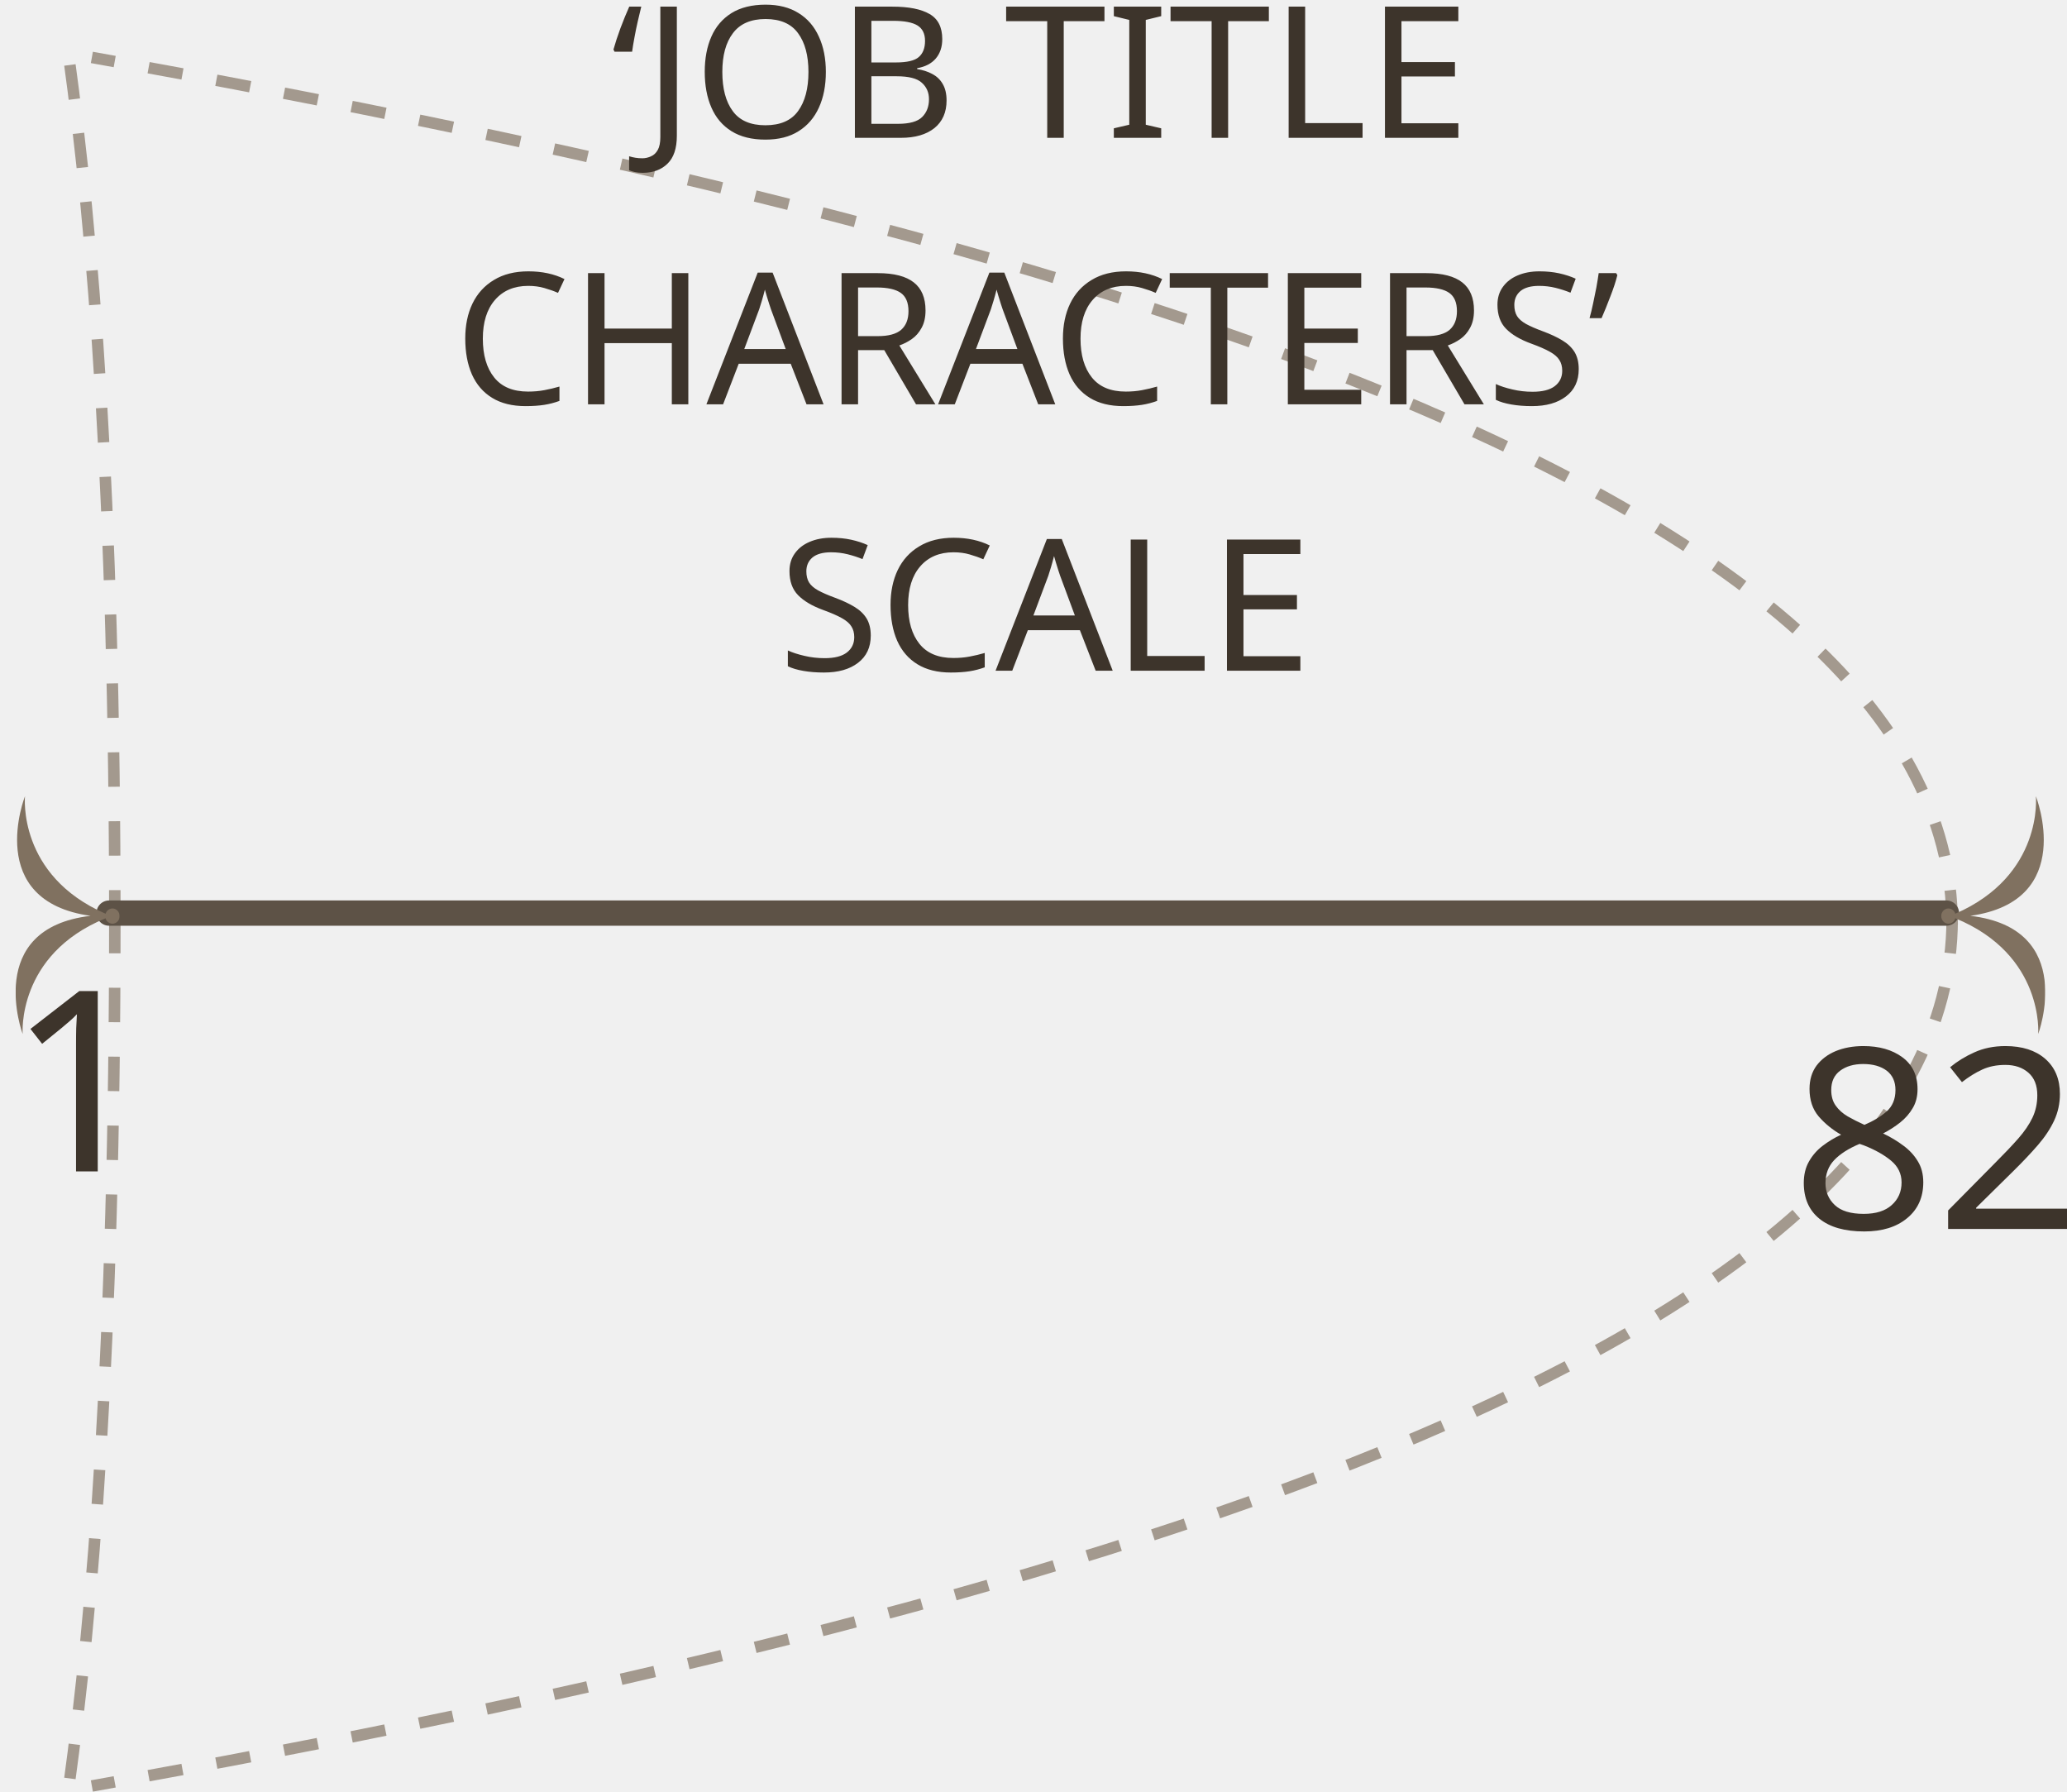
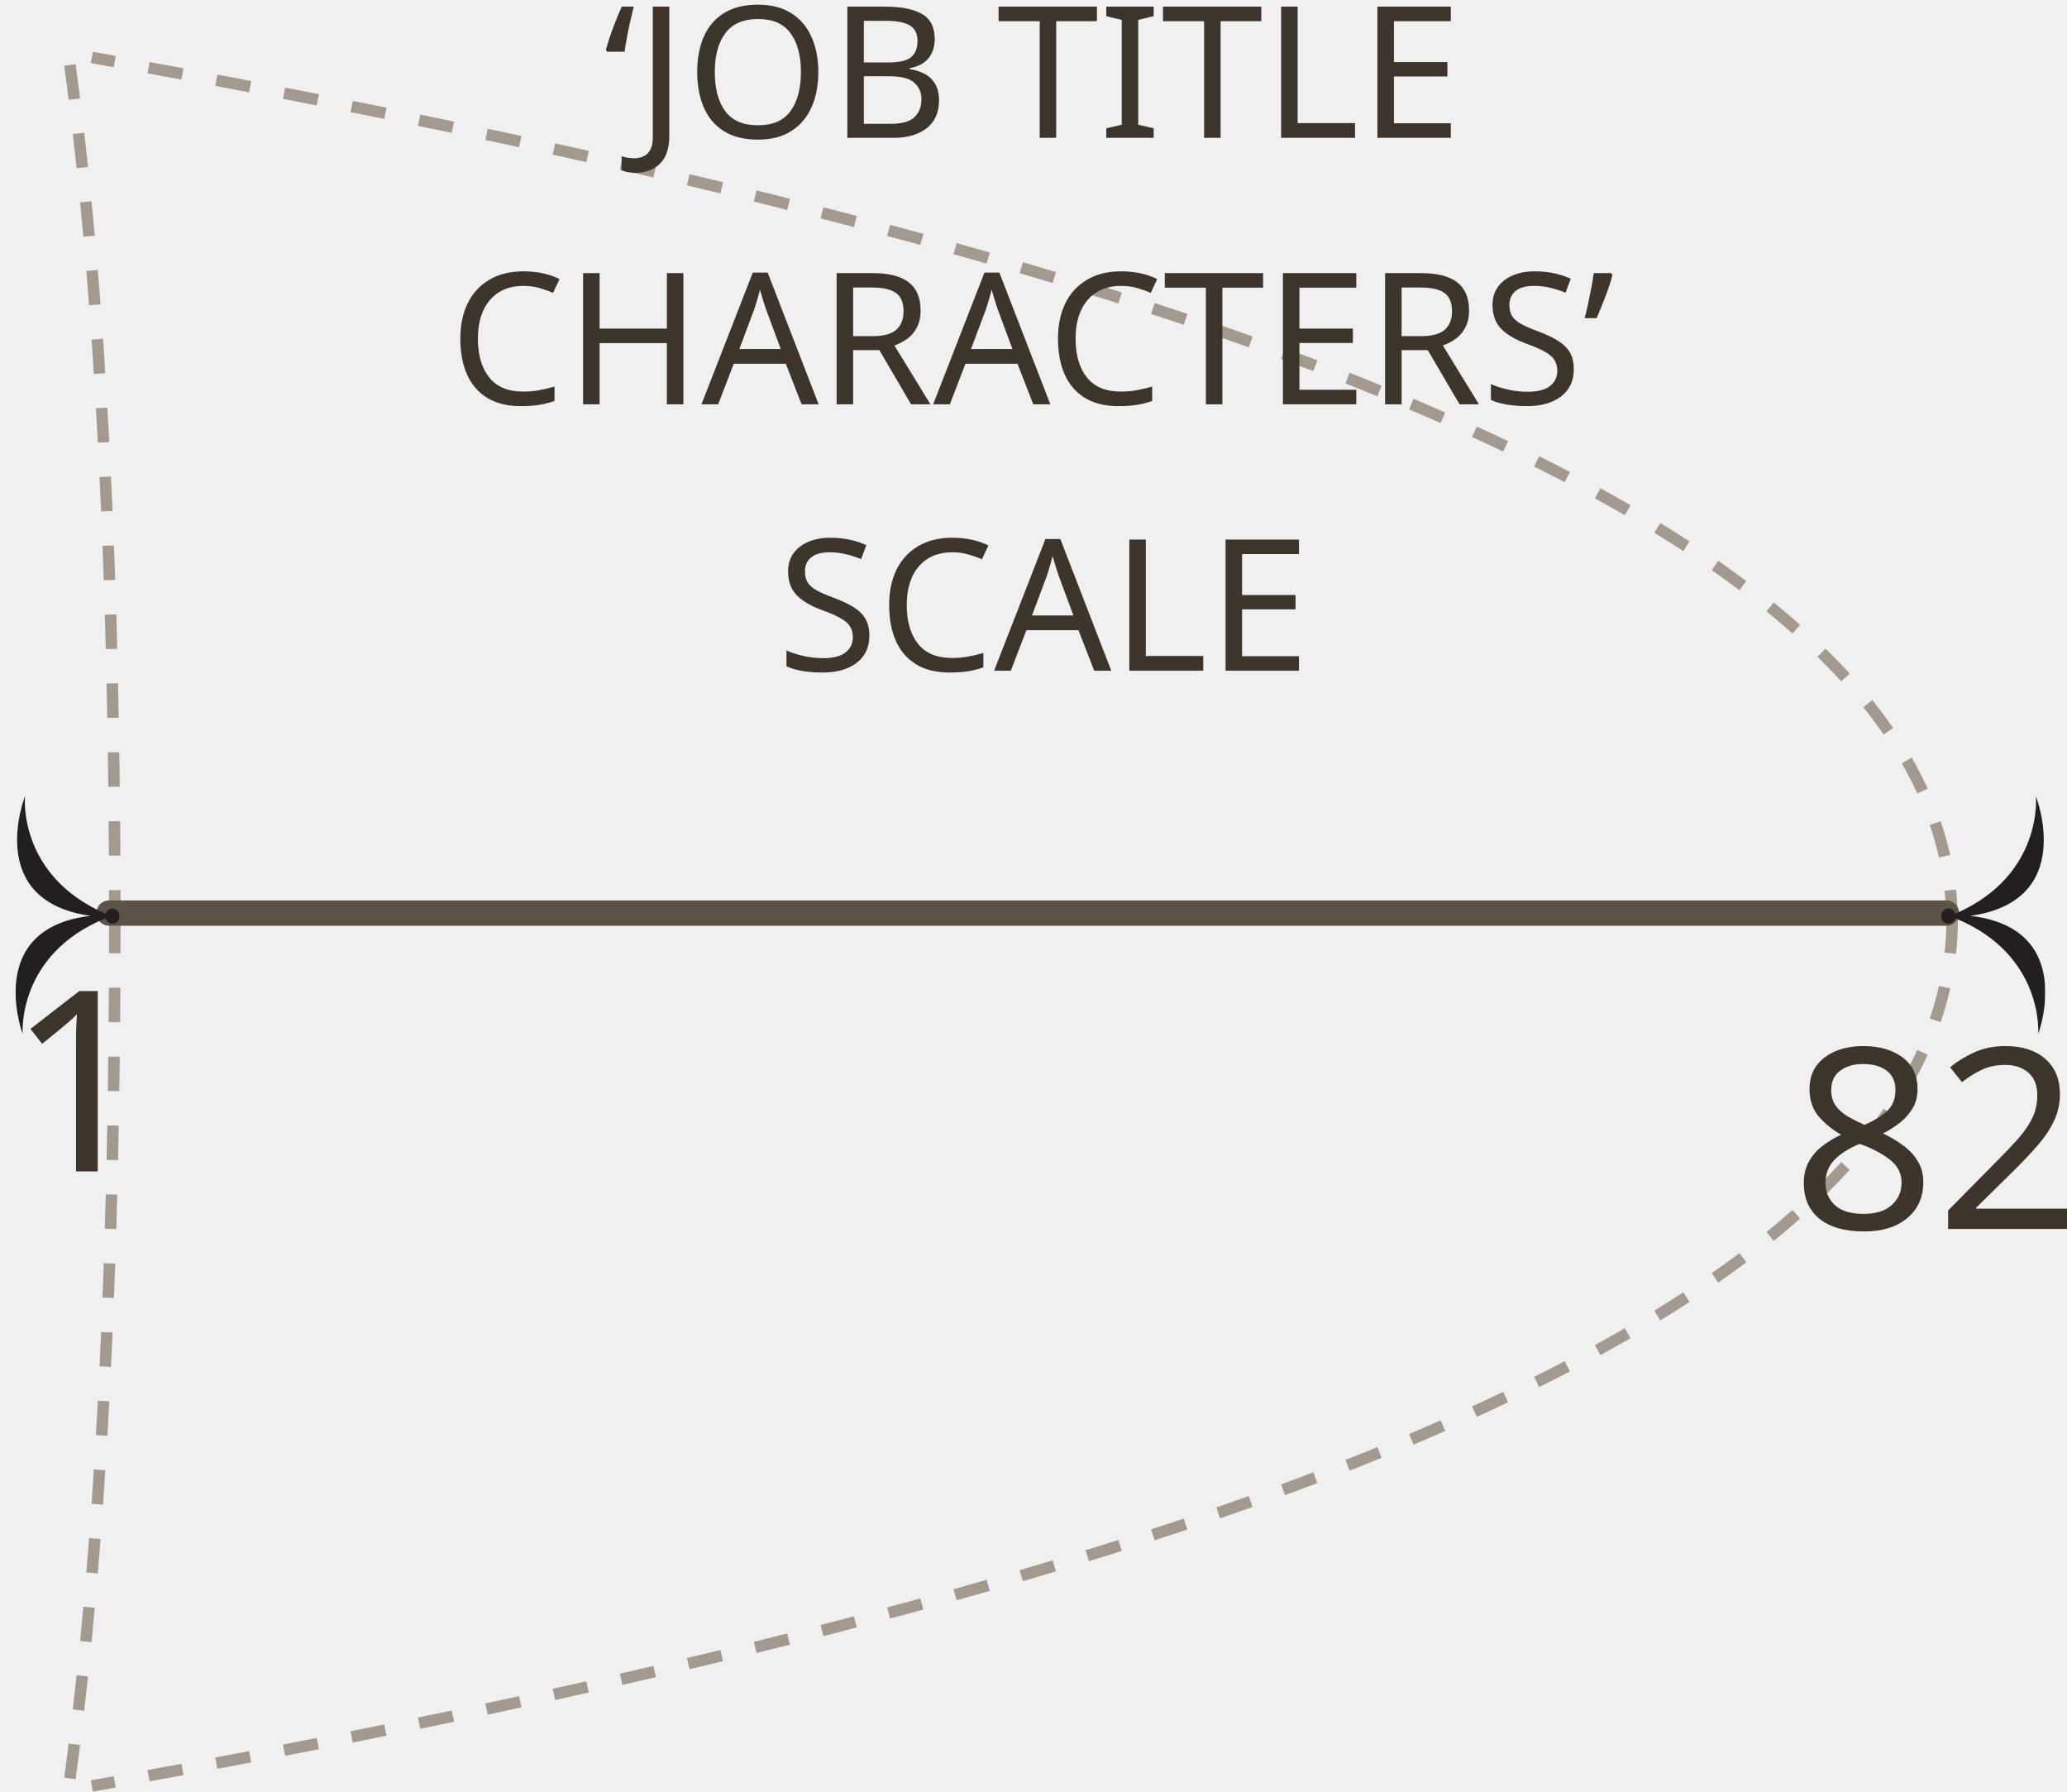
- <svg xmlns="http://www.w3.org/2000/svg" xmlns:xlink="http://www.w3.org/1999/xlink" width="180" height="156">
+ <svg xmlns="http://www.w3.org/2000/svg" xmlns:xlink="http://www.w3.org/1999/xlink" width="180" height="156" viewBox="0 0 180 156">
  <defs>
-     <path id="a" d="M.647.302h20.706v9.059H.647z" />
-     <path id="c" d="M.647.302h20.706v9.059H.647z" />
+     <polygon id="scale_char-a" points=".647 .302 21.353 .302 21.353 9.361 .647 9.361" />
+     <polygon id="scale_char-c" points=".647 .302 21.353 .302 21.353 9.361 .647 9.361" />
  </defs>
  <g fill="none" fill-rule="evenodd">
-     <g stroke="#807160" stroke-dasharray="3" opacity=".68">
-       <path d="M170 80.5C170 42.75 92.455 20.1 8 5M170 80c0 37.75-77.545 60.4-162 75.5M10 80.5C10 42.75 8.085 20.1 6 5M10 80c0 37.75-1.915 60.4-4 75.5" />
+     <g stroke="#807160" stroke-dasharray="3" opacity=".68" transform="translate(6 5)">
+       <path d="M164,75.5 C164,37.75 86.455,15.1 2,0" />
+       <path d="M164,150.5 C164,112.75 86.455,90.1 2,75" transform="matrix(1 0 0 -1 0 225.5)" />
+       <path d="M4,75.5 C4,37.75 2.085,15.1 0,0" />
+       <path d="M4,150.5 C4,112.75 2.085,90.1 0,75" transform="matrix(1 0 0 -1 0 225.5)" />
    </g>
-     <path stroke="#5D5246" stroke-linecap="round" stroke-width="2.2" d="M9.5 79.5h160" />
-     <g transform="rotate(-90 45.867 44.81)">
-       <mask id="b" fill="#fff">
-         <use xlink:href="#a" />
-       </mask>
-       <path fill="#807160" d="M10.937 6.832C9.849-2.514.647.917.647.917s6.9-.541 10.077 7.219a.633.633 0 00-.472.593c-.004.345.29.628.657.632.367.004.666-.274.67-.62a.632.632 0 00-.459-.601C14.466.443 21.353 1.119 21.353 1.119s-9.125-3.61-10.416 5.713" mask="url(#b)" />
-     </g>
-     <g transform="matrix(0 -1 -1 0 178.409 90.676)">
-       <mask id="d" fill="#fff">
-         <use xlink:href="#c" />
-       </mask>
-       <path fill="#807160" d="M10.937 6.832C9.849-2.514.647.917.647.917s6.9-.541 10.077 7.219a.633.633 0 00-.472.593c-.004.345.29.628.657.632.367.004.666-.274.67-.62a.632.632 0 00-.459-.601C14.466.443 21.353 1.119 21.353 1.119s-9.125-3.61-10.416 5.713" mask="url(#d)" />
+     <g transform="translate(.233 68.5)">
+       <line x1="9.267" x2="169.267" y1="11" y2="11" stroke="#5D5246" stroke-linecap="round" stroke-width="2.2" />
+       <g transform="rotate(-90 11.5 10.676)">
+         <mask id="scale_char-b" fill="#fff">
+           <use xlink:href="#scale_char-a" />
+         </mask>
+         <path fill="#231F20" d="M10.937,6.832 C9.849,-2.514 0.647,0.917 0.647,0.917 C0.647,0.917 7.547,0.376 10.724,8.136 C10.454,8.212 10.255,8.449 10.252,8.729 C10.248,9.074 10.543,9.357 10.909,9.361 C11.276,9.365 11.575,9.087 11.58,8.742 C11.582,8.461 11.389,8.222 11.12,8.14 C14.466,0.443 21.353,1.119 21.353,1.119 C21.353,1.119 12.228,-2.491 10.937,6.832" mask="url(#scale_char-b)" />
+       </g>
+       <g transform="matrix(0 -1 -1 0 178.176 22.176)">
+         <mask id="scale_char-d" fill="#fff">
+           <use xlink:href="#scale_char-c" />
+         </mask>
+         <path fill="#231F20" d="M10.937,6.832 C9.849,-2.514 0.647,0.917 0.647,0.917 C0.647,0.917 7.547,0.376 10.724,8.136 C10.454,8.212 10.255,8.449 10.252,8.729 C10.248,9.074 10.543,9.357 10.909,9.361 C11.276,9.365 11.575,9.087 11.58,8.742 C11.582,8.461 11.389,8.222 11.12,8.14 C14.466,0.443 21.353,1.119 21.353,1.119 C21.353,1.119 12.228,-2.491 10.937,6.832" mask="url(#scale_char-d)" />
+       </g>
    </g>
    <text fill="#3D342B" font-family="UtopiaStd-Regular, Utopia Std" font-size="22">
      <tspan x="156" y="107">82</tspan>
    </text>
    <text fill="#3D342B" font-family="UtopiaStd-Regular, Utopia Std" font-size="22">
      <tspan x=".7" y="101.992">1</tspan>
    </text>
-     <text fill="#3D342B" font-family="UtopiaStd-Regular, Utopia Std" font-size="16">
-       <tspan x="53.236" y="12">‘JOB TITLE </tspan>
-       <tspan x="39.548" y="35.2">CHARACTERS’ </tspan>
-       <tspan x="67.796" y="58.4">SCALE </tspan>
+     <text fill="#3D342B" font-family="UtopiaStd-Capt, Utopia Std" font-size="16">
+       <tspan x="52.58" y="12">‘JOB TITLE </tspan>
+       <tspan x="39.116" y="35.2">CHARACTERS’ </tspan>
+       <tspan x="67.676" y="58.4">SCALE </tspan>
    </text>
  </g>
</svg>
